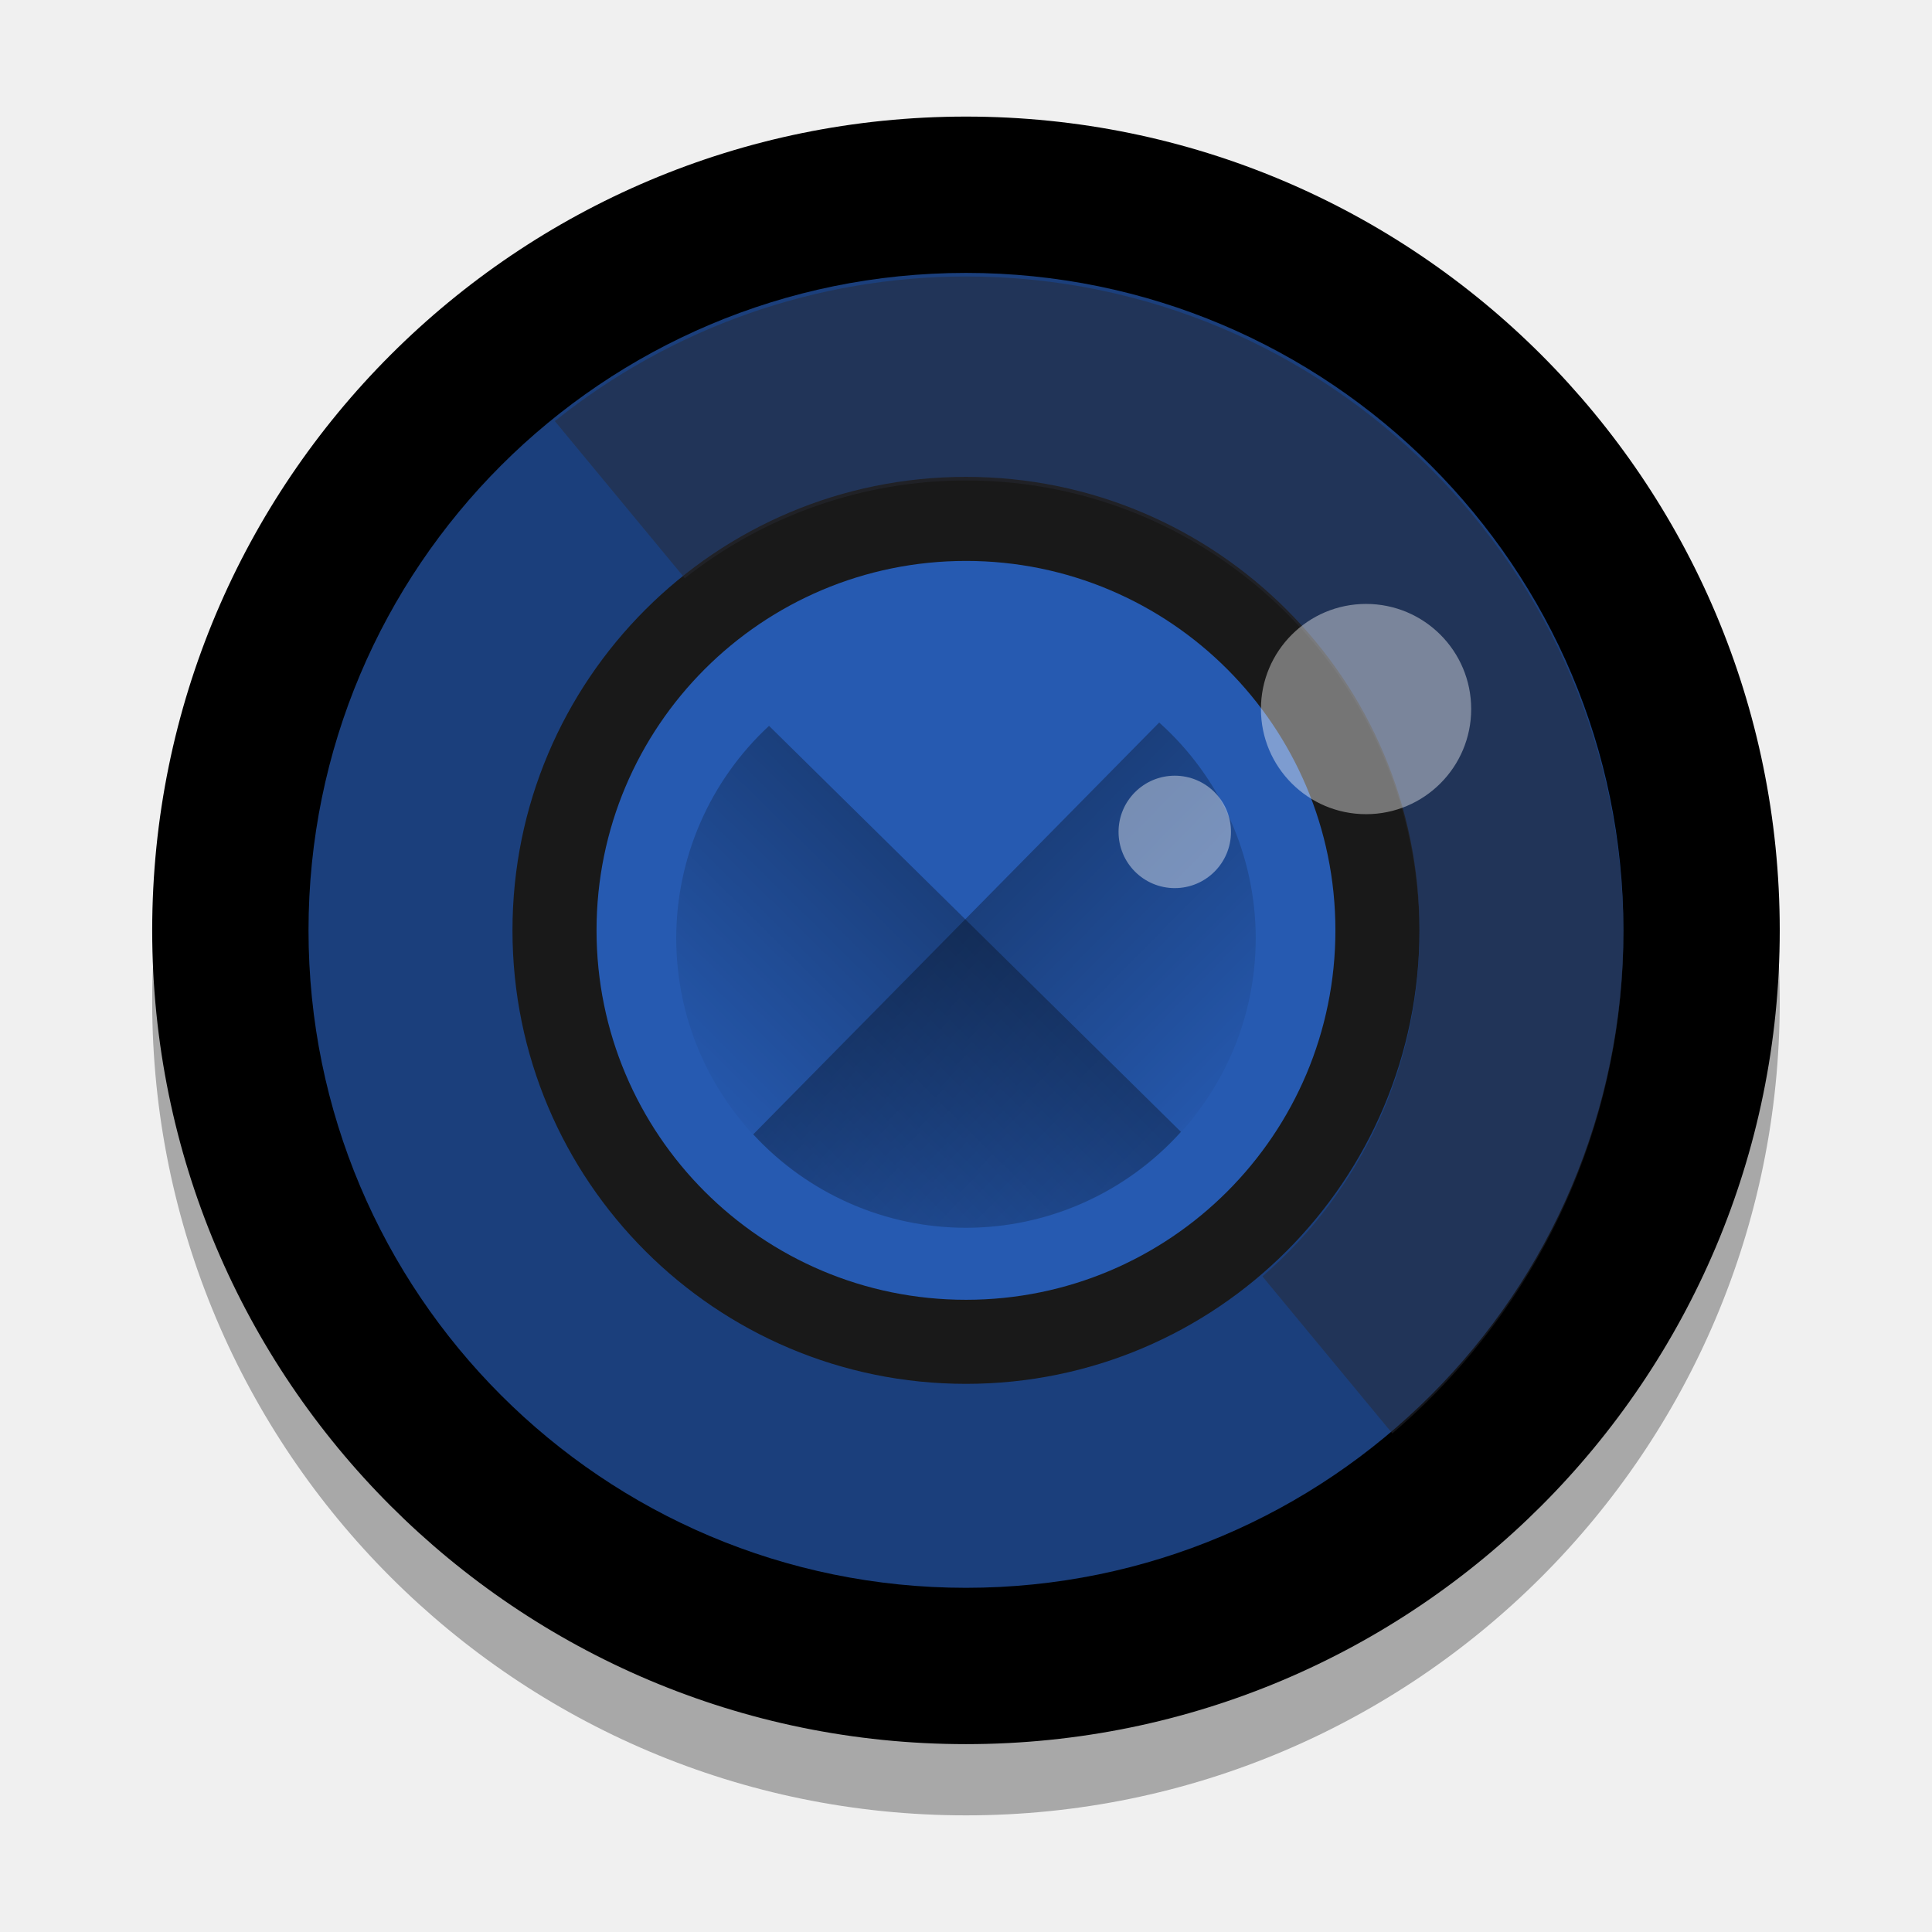
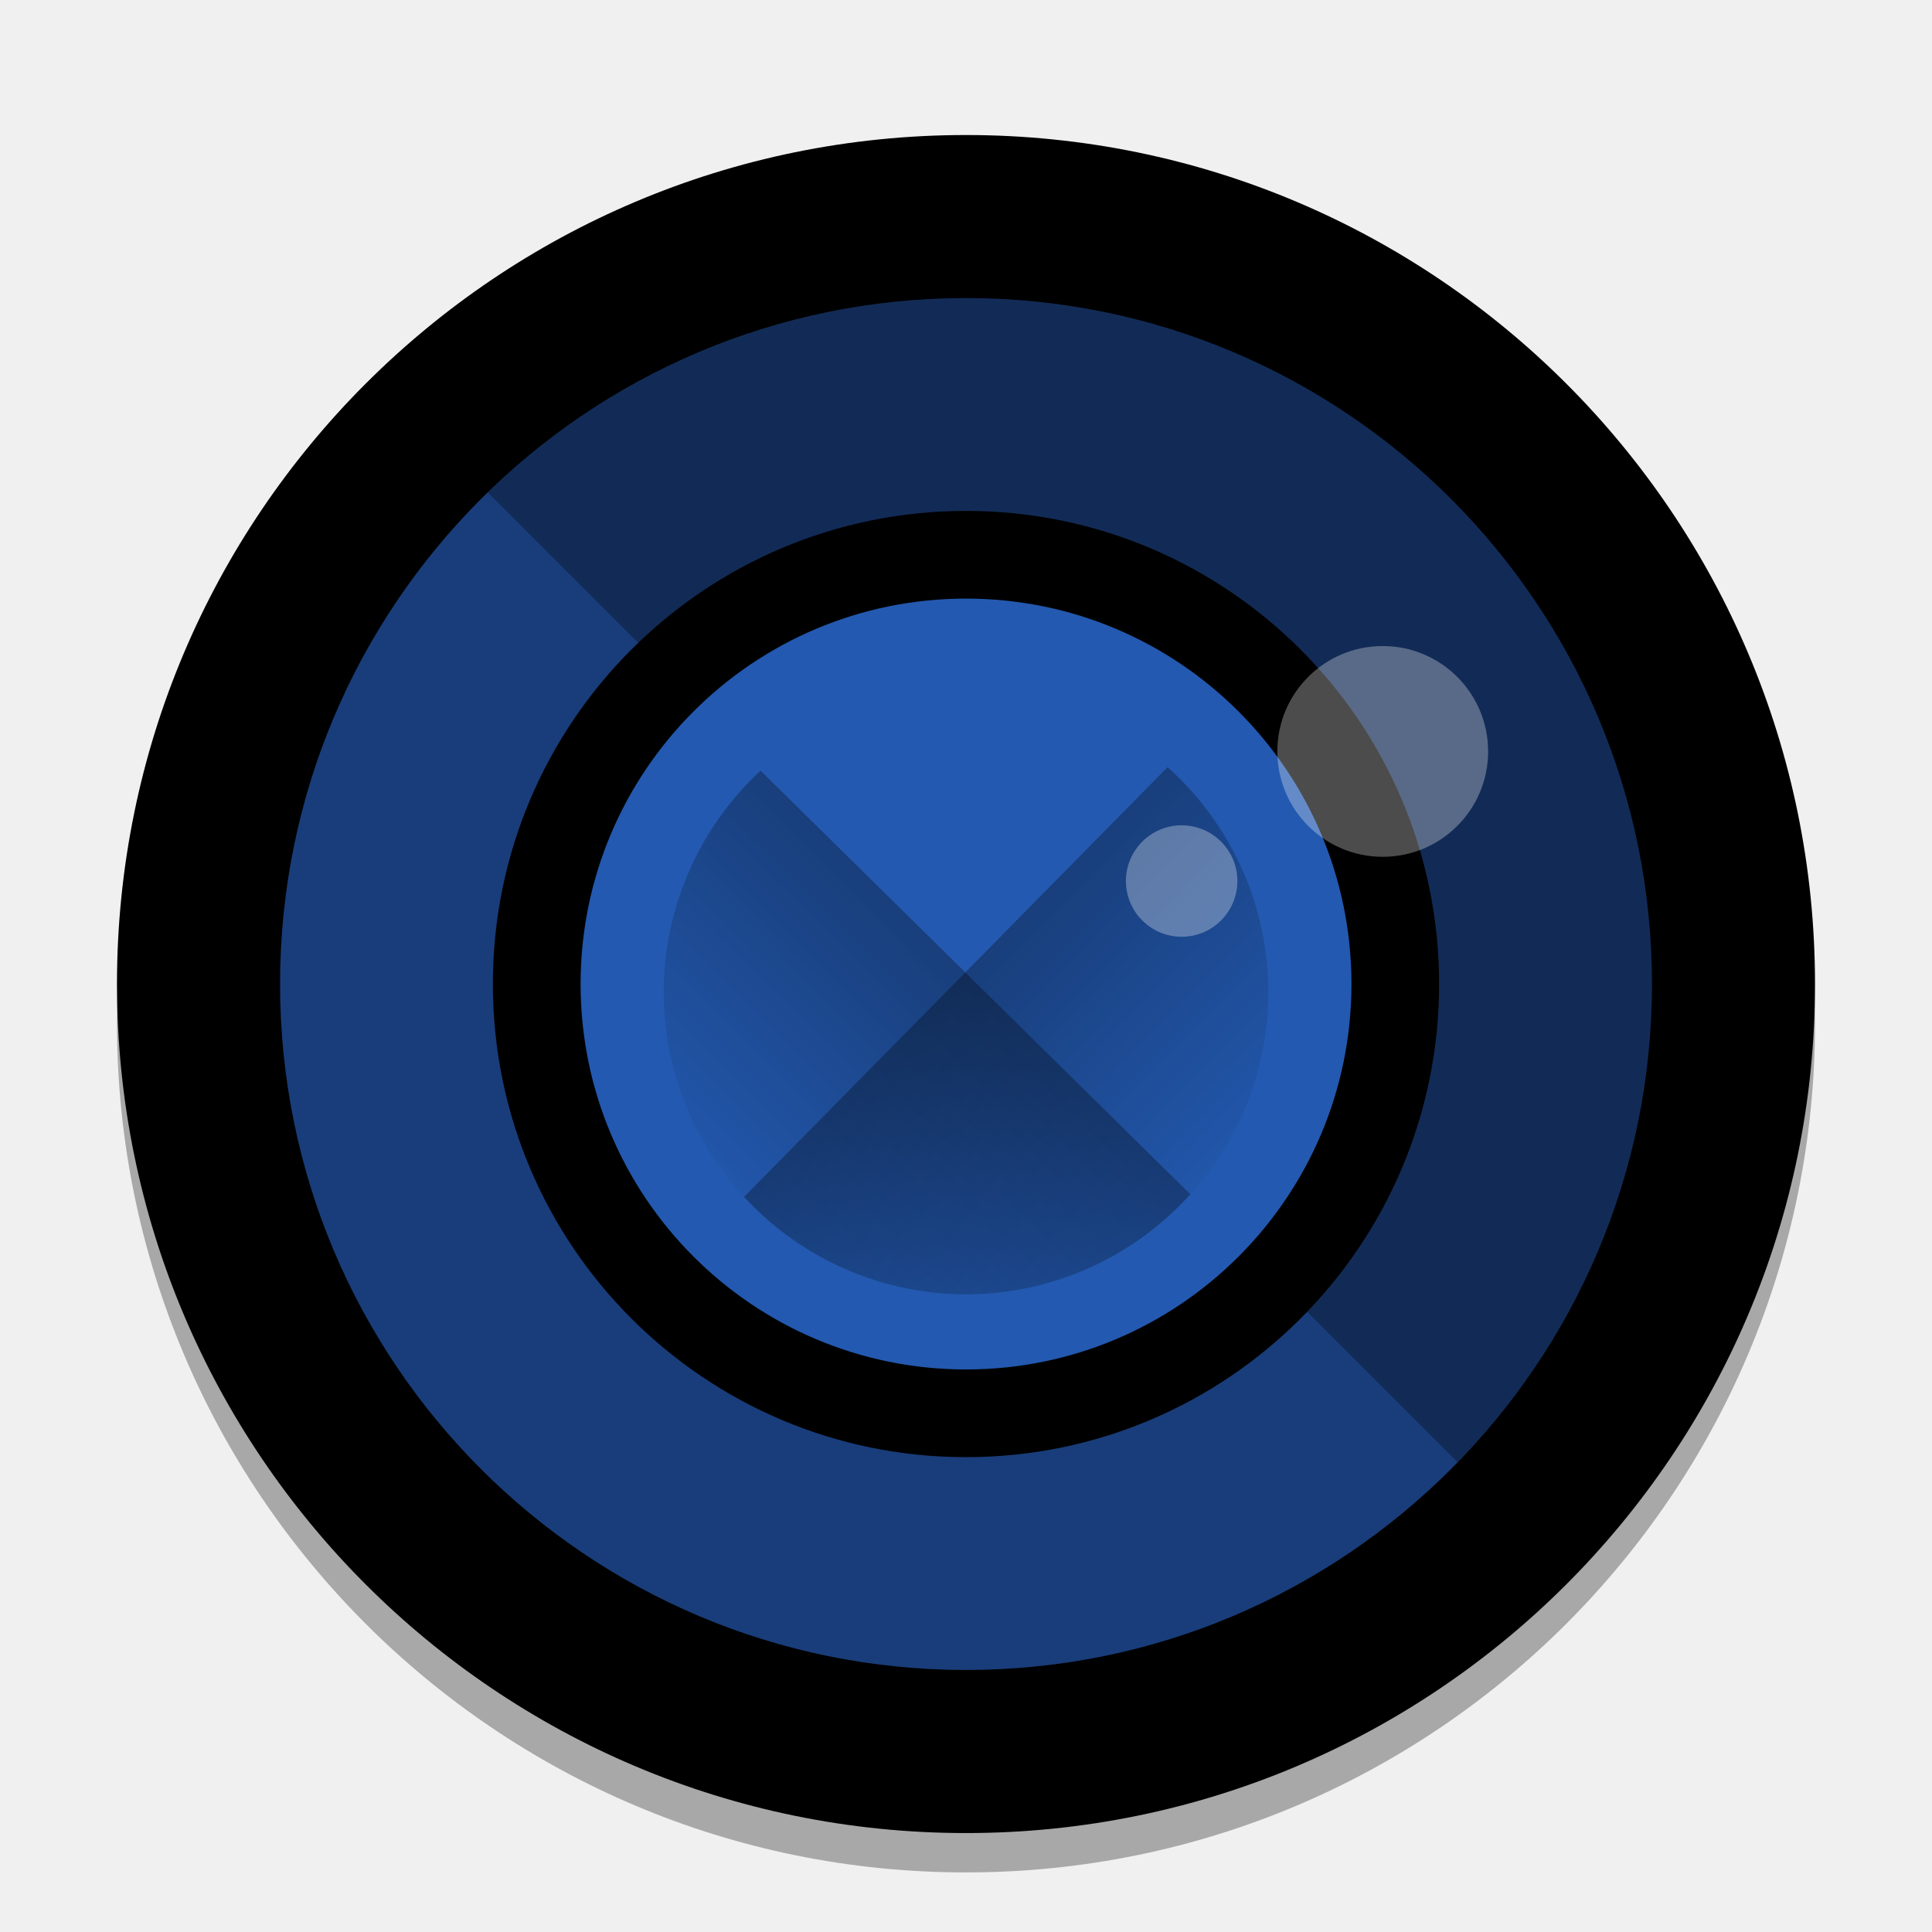
- <svg xmlns="http://www.w3.org/2000/svg" xmlns:xlink="http://www.w3.org/1999/xlink" width="384pt" height="384pt" version="1.1" viewBox="0 0 384 384">
+ <svg xmlns="http://www.w3.org/2000/svg" xmlns:xlink="http://www.w3.org/1999/xlink" width="512" height="512" version="1.1" viewBox="0 0 384 384">
  <defs>
-     <filter id="alpha" width="100%" height="100%" x="0%" y="0%" filterUnits="objectBoundingBox">
-       <feColorMatrix in="SourceGraphic" type="matrix" values="0 0 0 0 1 0 0 0 0 1 0 0 0 0 1 0 0 0 1 0" />
-     </filter>
-     <mask id="mask0">
-       <g filter="url(#alpha)">
-         <rect width="384" height="384" x="0" y="0" style="fill:rgb(0%,0%,0%);fill-opacity:0.302" />
-       </g>
-     </mask>
-     <clipPath id="clip1">
-       <rect width="384" height="384" x="0" y="0" />
+     <linearGradient id="d" x1="-44" x2="-24" y1="-24" y2="-24" gradientTransform="matrix(2.3855 -2.4201 -2.4201 -2.3855 191.02 67.38)" gradientUnits="userSpaceOnUse">
+       <stop stop-opacity="0" offset="0" />
+       <stop offset="1" />
+     </linearGradient>
+     <g id="b" opacity=".3" lip-path="url(#clip3)">
+       <path d="m152.85 144.27c-11.742 10.883-18.426 26.164-18.445 42.172 0 31.805 25.785 57.59 57.59 57.59 16.297-0.023 31.82-6.953 42.723-19.066z" fill="url(#d)" />
+     </g>
+     <linearGradient id="c" x1="-44" x2="-24" y1="-24" y2="-24" gradientTransform="matrix(-2.4201 -2.3855 2.3855 -2.4201 191.02 67.38)" gradientUnits="userSpaceOnUse">
+       <stop stop-opacity="0" offset="0" />
+       <stop offset="1" />
+     </linearGradient>
+     <clipPath id="e">
+       <rect width="384" height="384" />
    </clipPath>
-     <g id="surface5" clip-path="url(#clip1)">
-       <path style="fill:rgb(0%,0%,0%)" d="M 353.738 199.074 C 353.738 288.402 281.324 360.816 191.996 360.816 C 102.664 360.816 30.25 288.402 30.25 199.074 C 30.25 109.746 102.664 37.332 191.996 37.332 C 281.324 37.332 353.738 109.746 353.738 199.074 Z M 353.738 199.074" />
-     </g>
-     <mask id="mask1">
-       <g filter="url(#alpha)">
-         <rect width="384" height="384" x="0" y="0" style="fill:rgb(0%,0%,0%);fill-opacity:0.502" />
-       </g>
-     </mask>
-     <clipPath id="clip2">
-       <rect width="384" height="384" x="0" y="0" />
-     </clipPath>
-     <g id="surface8" clip-path="url(#clip2)">
-       <path style="fill:rgb(15.294%,16.470%,20.392%)" d="M 191.996 54.949 C 162.277 54.961 133.453 65.102 110.273 83.695 L 136.102 114.922 C 152.016 102.34 171.707 95.492 191.996 95.488 C 241.773 95.488 282.129 135.844 282.129 185.621 C 282.086 211.766 270.695 236.602 250.91 253.691 L 276.73 284.902 C 305.824 260.117 322.609 223.84 322.668 185.621 C 322.668 113.453 264.164 54.949 191.996 54.949 Z M 191.996 54.949" />
-     </g>
-     <mask id="mask2">
-       <g filter="url(#alpha)">
-         <rect width="384" height="384" x="0" y="0" style="fill:rgb(0%,0%,0%);fill-opacity:0.302" />
-       </g>
-     </mask>
-     <linearGradient id="linear0" x1="-44" x2="-24" y1="-24" y2="-24" gradientTransform="matrix(2.385472,-2.420058,-2.420058,-2.385472,191.0216,67.37969)" gradientUnits="userSpaceOnUse">
-       <stop offset="0" style="stop-color:rgb(0%,0%,0%);stop-opacity:0" />
-       <stop offset="1" style="stop-color:rgb(0%,0%,0%)" />
-     </linearGradient>
-     <clipPath id="clip3">
-       <rect width="384" height="384" x="0" y="0" />
-     </clipPath>
-     <g id="surface11" clip-path="url(#clip3)">
-       <path style="fill:url(#linear0)" d="M 152.852 144.27 C 141.109 155.152 134.426 170.434 134.406 186.441 C 134.406 218.246 160.191 244.031 191.996 244.031 C 208.293 244.008 223.816 237.078 234.719 224.965 Z M 152.852 144.27" />
-     </g>
-     <mask id="mask3">
-       <g filter="url(#alpha)">
-         <rect width="384" height="384" x="0" y="0" style="fill:rgb(0%,0%,0%);fill-opacity:0.302" />
-       </g>
-     </mask>
-     <linearGradient id="linear1" x1="-44" x2="-24" y1="-24" y2="-24" gradientTransform="matrix(-2.420058,-2.385472,2.385472,-2.420058,191.0216,67.37969)" gradientUnits="userSpaceOnUse">
-       <stop offset="0" style="stop-color:rgb(0%,0%,0%);stop-opacity:0" />
-       <stop offset="1" style="stop-color:rgb(0%,0%,0%)" />
-     </linearGradient>
-     <clipPath id="clip4">
-       <rect width="384" height="384" x="0" y="0" />
-     </clipPath>
-     <g id="surface14" clip-path="url(#clip4)">
-       <path style="fill:url(#linear1)" d="M 230.398 143.609 L 149.715 225.461 C 160.602 237.277 175.93 244.012 191.996 244.031 C 223.801 244.031 249.582 218.246 249.586 186.441 C 249.562 170.086 242.586 154.516 230.398 143.609 Z M 230.398 143.609" />
-     </g>
-     <mask id="mask4">
-       <g filter="url(#alpha)">
-         <rect width="384" height="384" x="0" y="0" style="fill:rgb(0%,0%,0%);fill-opacity:0.4" />
-       </g>
-     </mask>
-     <clipPath id="clip5">
-       <rect width="384" height="384" x="0" y="0" />
-     </clipPath>
-     <g id="surface17" clip-path="url(#clip5)">
-       <path style="fill:rgb(100.000%,100.000%,100.000%)" d="M 271.516 120.035 C 259.977 120.035 250.621 129.391 250.621 140.93 C 250.621 152.473 259.977 161.824 271.516 161.824 C 283.059 161.824 292.41 152.469 292.41 140.93 C 292.414 129.391 283.059 120.035 271.516 120.035 Z M 233.492 154.176 C 227.324 154.176 222.32 159.176 222.32 165.348 C 222.32 171.52 227.324 176.52 233.492 176.52 C 239.664 176.52 244.668 171.52 244.668 165.348 C 244.668 159.176 239.664 154.176 233.492 154.176 Z M 233.492 154.176" />
+     <g id="a" clip-path="url(#e)" opacity=".3">
+       <path d="m230.4 143.61-80.684 81.852c10.887 11.816 26.215 18.551 42.281 18.57 31.805 0 57.586-25.785 57.59-57.59-0.023-16.355-7-31.926-19.188-42.832z" fill="url(#c)" />
    </g>
  </defs>
-   <g>
-     <use mask="url(#mask0)" xlink:href="#surface5" />
-     <path style="fill:rgb(15.294%,16.470%,20.392%)" d="M 327.961 185.027 C 327.961 260.461 266.812 321.605 191.383 321.605 C 115.953 321.605 54.805 260.461 54.805 185.027 C 54.805 109.598 115.953 48.449 191.383 48.449 C 266.812 48.449 327.961 109.598 327.961 185.027 Z M 327.961 185.027" />
-     <path style="fill:rgb(0%,0%,0%)" d="M 353.738 184.914 C 353.738 274.242 281.324 346.66 191.996 346.66 C 102.664 346.66 30.25 274.242 30.25 184.914 C 30.25 95.586 102.664 23.172 191.996 23.172 C 281.324 23.172 353.738 95.586 353.738 184.914 Z M 353.738 184.914" />
-     <path style="fill:rgb(10.588%,24.705%,48.627%)" d="M 322.668 184.914 C 322.668 257.086 264.164 315.59 191.996 315.59 C 119.824 315.59 61.32 257.086 61.32 184.914 C 61.32 112.746 119.824 54.242 191.996 54.242 C 264.164 54.242 322.668 112.746 322.668 184.914 Z M 322.668 184.914" />
-     <path style="fill:rgb(9.803%,9.803%,9.803%)" d="M 282.129 184.914 C 282.129 234.695 241.773 275.051 191.996 275.051 C 142.215 275.051 101.859 234.695 101.859 184.914 C 101.859 135.137 142.215 94.781 191.996 94.781 C 241.773 94.781 282.129 135.137 282.129 184.914 Z M 282.129 184.914" />
-     <path style="fill:rgb(14.901%,35.294%,69.411%)" d="M 265.422 184.914 C 265.422 225.469 232.547 258.344 191.996 258.344 C 151.441 258.344 118.566 225.469 118.566 184.914 C 118.566 144.363 151.441 111.488 191.996 111.488 C 232.547 111.488 265.422 144.363 265.422 184.914 Z M 265.422 184.914" />
-     <use mask="url(#mask1)" xlink:href="#surface8" />
-     <use mask="url(#mask2)" xlink:href="#surface11" />
-     <use mask="url(#mask3)" xlink:href="#surface14" />
-     <use mask="url(#mask4)" xlink:href="#surface17" />
+   <g transform="matrix(1.0433 0 0 1.0433 -8.3101 -4.7329)">
+     <path d="m353.74 199.5c0 89.328-72.414 161.75-161.74 161.75-89.332 0-161.75-72.418-161.75-161.75 0-89.328 72.414-161.74 161.75-161.74 89.328 0 161.74 72.414 161.74 161.74z" opacity=".3" />
+     <path d="m327.97 192.11c0 75.434-61.148 136.58-136.58 136.58-75.43 0-136.58-61.145-136.58-136.58 0-75.43 61.148-136.58 136.58-136.58 75.43 0 136.58 61.148 136.58 136.58z" fill="#262833" />
+     <path d="m353.74 192c0 89.328-72.414 161.75-161.74 161.75-89.332 0-161.75-72.418-161.75-161.75 0-89.328 72.414-161.74 161.75-161.74 89.328 0 161.74 72.414 161.74 161.74z" />
+     <path d="m322.67 192c0 72.172-58.504 130.68-130.67 130.68-72.172 0-130.68-58.504-130.68-130.68 0-72.168 58.504-130.67 130.68-130.67 72.168 0 130.67 58.504 130.67 130.67z" fill="#193d7a" />
+     <path transform="scale(.75)" d="m256 81.768c-47.254 0-90.104 18.819-121.49 49.359l246.36 246.36c30.54-31.386 49.359-74.236 49.359-121.49 0-96.224-78.007-174.23-174.23-174.23z" opacity=".3" stroke-width="1.333" />
+     <path d="m282.13 192c0 49.781-40.355 90.137-90.133 90.137-49.781 0-90.137-40.355-90.137-90.137 0-49.777 40.355-90.133 90.137-90.133 49.777 0 90.133 40.355 90.133 90.133z" />
+     <path d="m265.43 192c0 40.555-32.875 73.43-73.426 73.43-40.555 0-73.43-32.875-73.43-73.43 0-40.551 32.875-73.426 73.43-73.426 40.551 0 73.426 32.875 73.426 73.426z" fill="#2359b0" />
+     <use transform="translate(.00586 7.084)" width="100%" height="100%" xlink:href="#b" />
+     <use transform="translate(.00586 7.084)" width="100%" height="100%" xlink:href="#a" />
+     <path transform="scale(.75)" d="m361.85 170.15a26.769 26.769 0 0 0-26.77 26.77 26.769 26.769 0 0 0 26.77 26.768 26.769 26.769 0 0 0 26.77-26.768 26.769 26.769 0 0 0-26.77-26.77zm-51.076 45.537a14.154 14.154 0 0 0-14.154 14.154 14.154 14.154 0 0 0 14.154 14.154 14.154 14.154 0 0 0 14.154-14.154 14.154 14.154 0 0 0-14.154-14.154z" fill="#fff" opacity=".3" />
  </g>
</svg>
